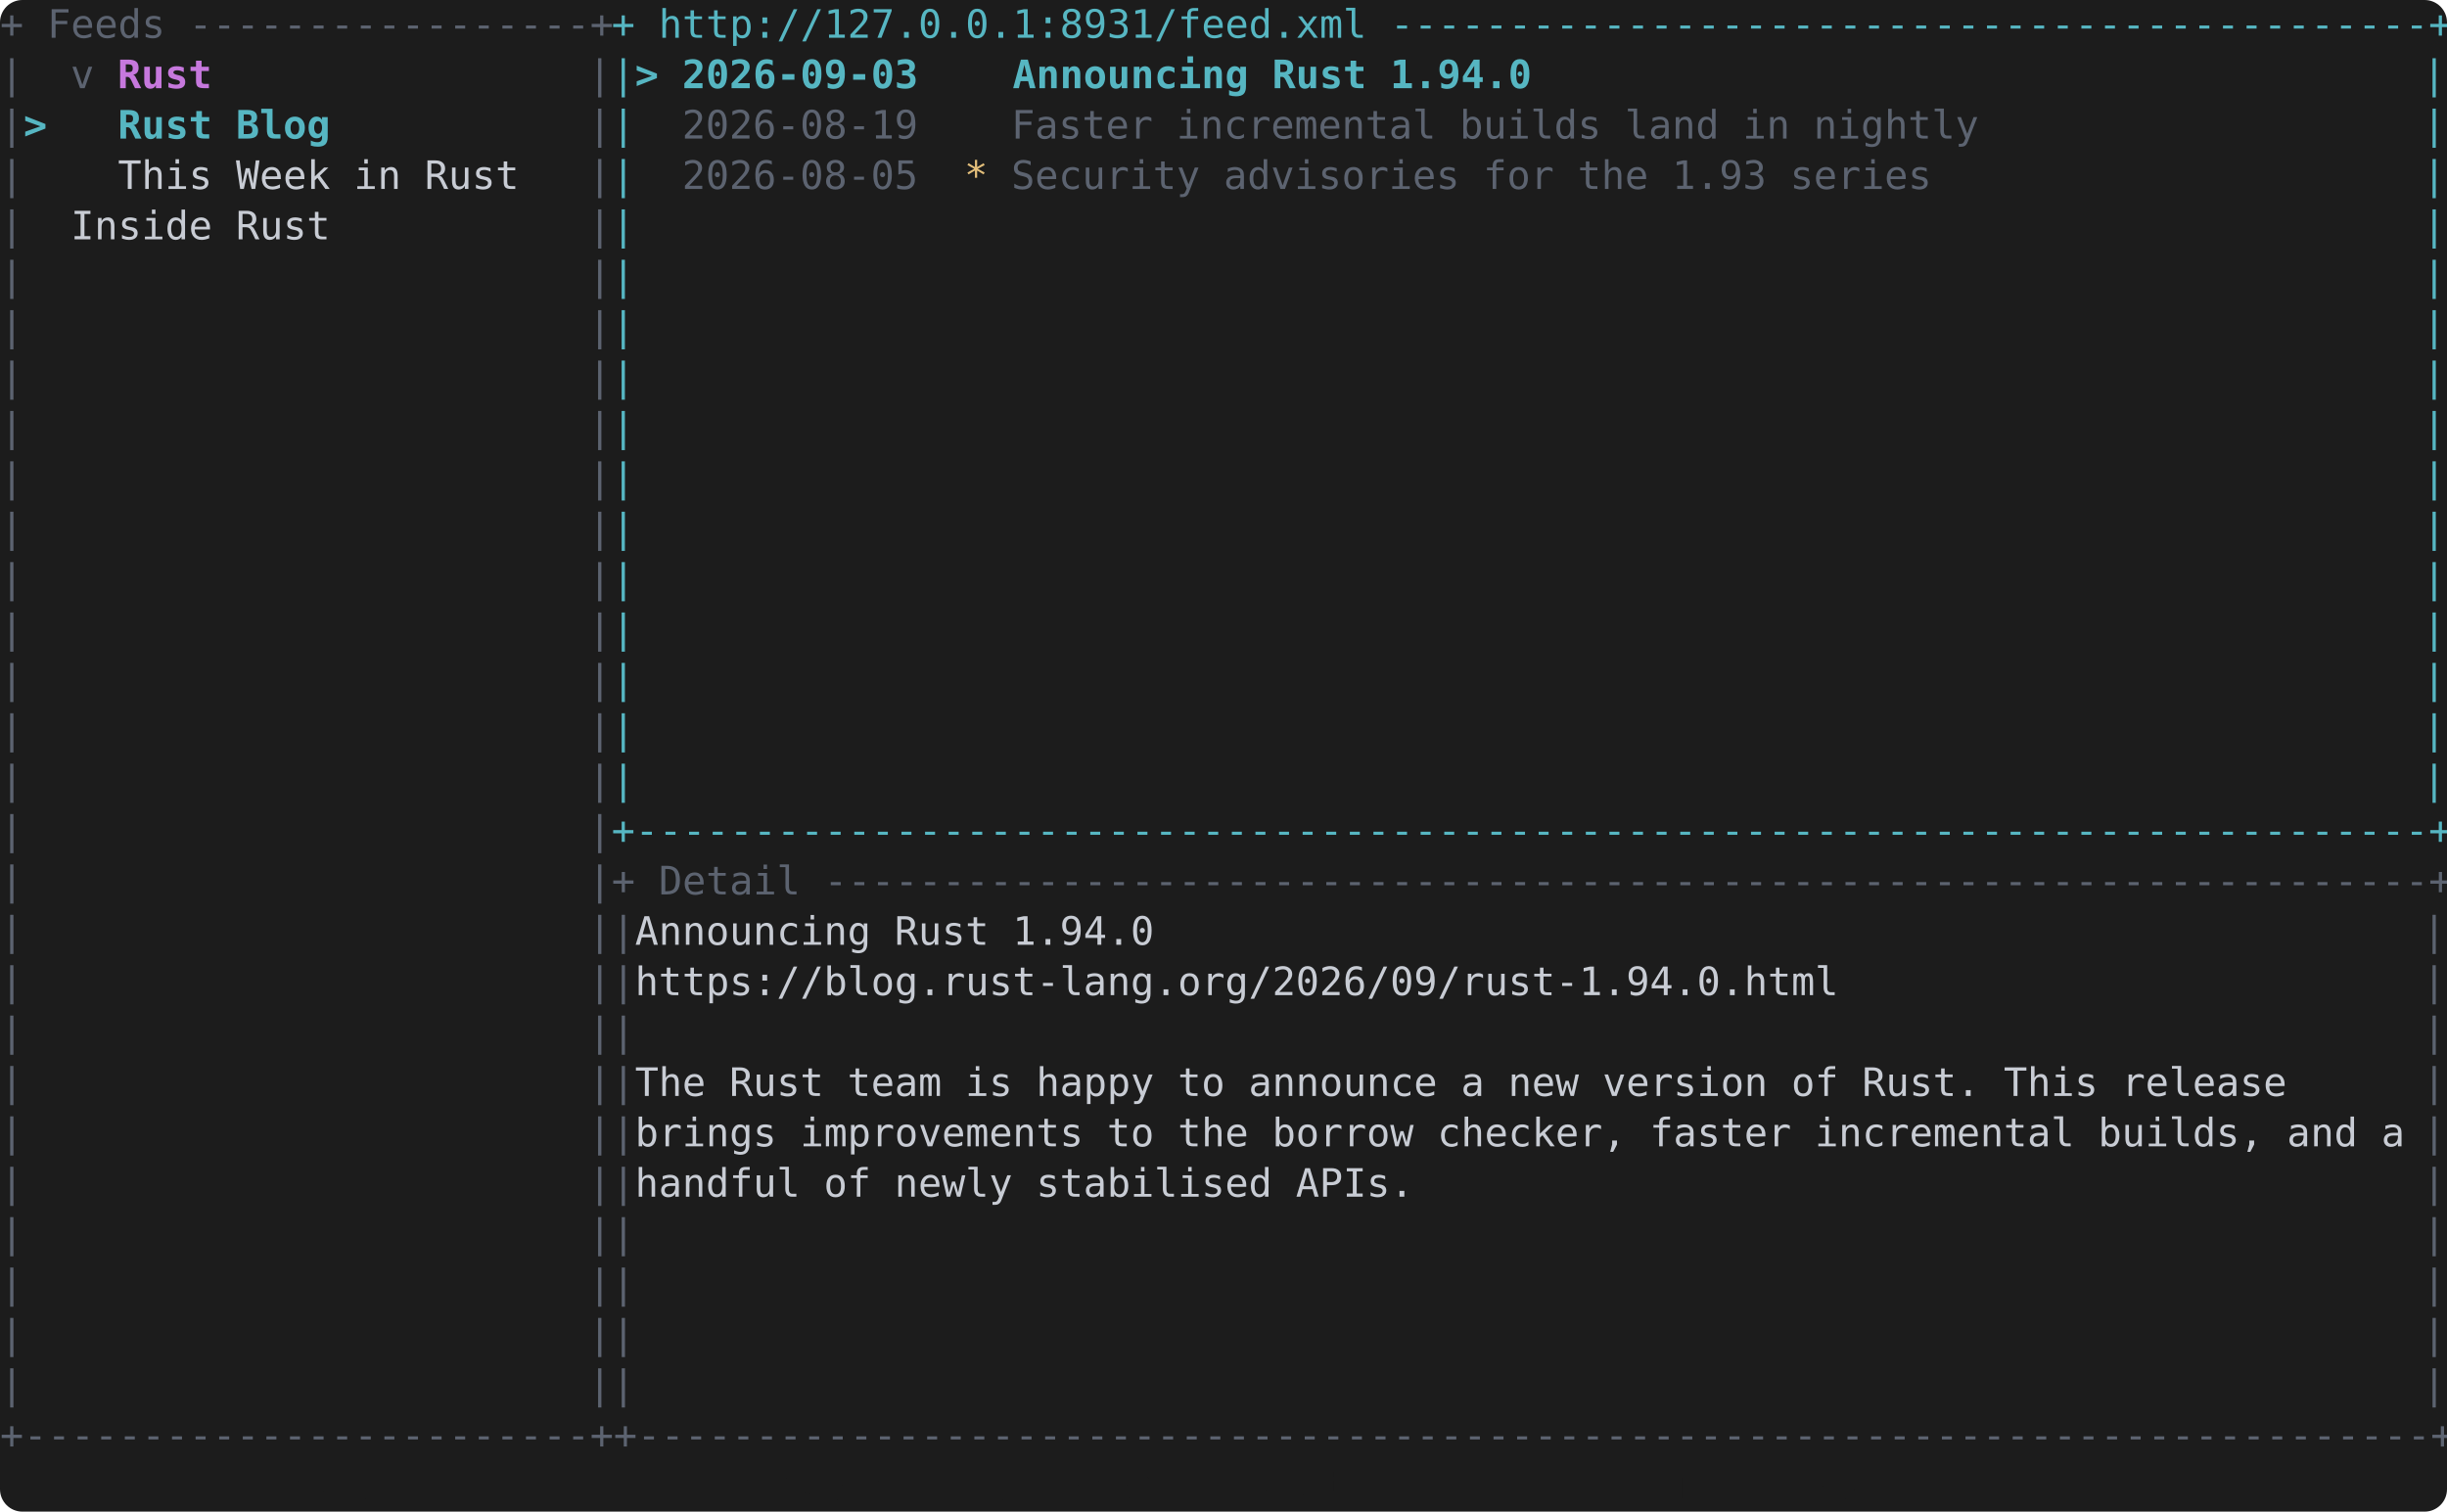
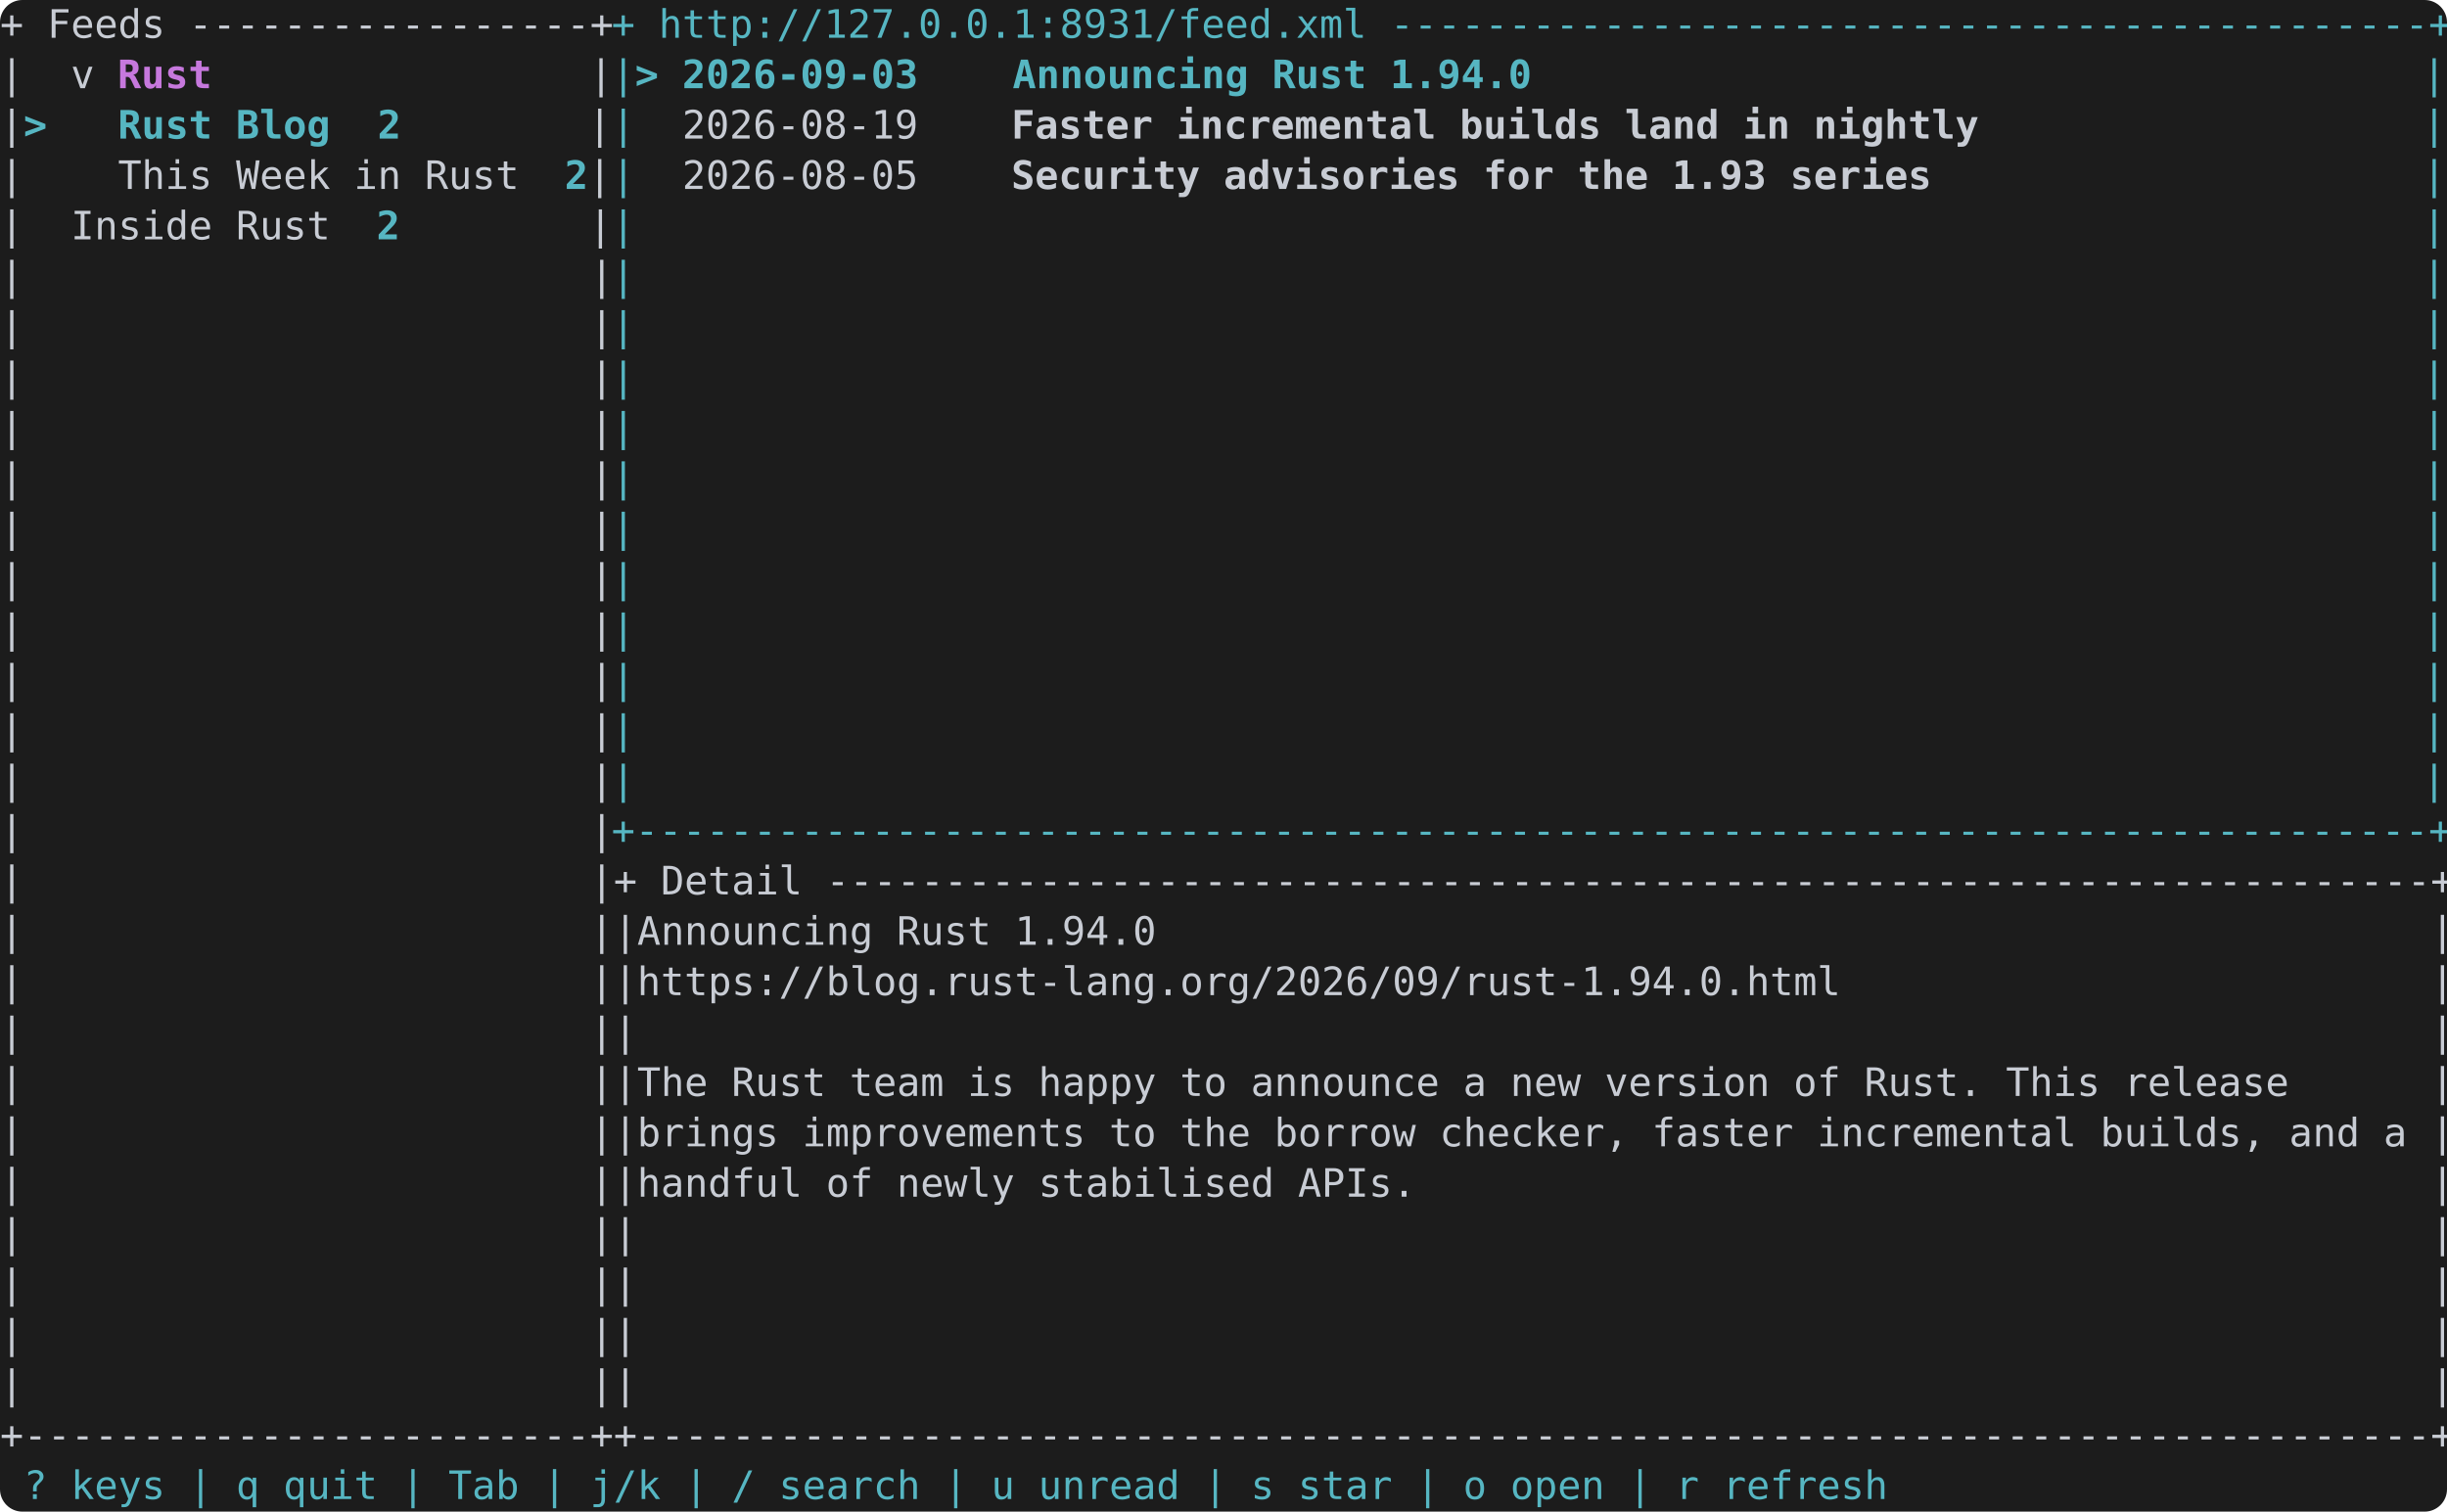
<svg xmlns="http://www.w3.org/2000/svg" viewBox="0 0 874 540" width="874" height="540" font-family="ui-monospace, SFMono-Regular, Menlo, Consolas, monospace" font-size="14">
  <rect width="100%" height="100%" rx="8" fill="#1c1c1c" />
-   <text x="0.0" y="13.5" fill="#5c6370" xml:space="preserve">+ Feeds -----------------+</text>
+   <text x="0.0" y="13.5" fill="#c8ccd4" xml:space="preserve">+ Feeds -----------------+</text>
  <text x="218.4" y="13.5" fill="#56b6c2" xml:space="preserve">+ http://127.0.0.1:8931/feed.xml --------------------------------------------+</text>
-   <text x="0.0" y="31.5" fill="#5c6370" xml:space="preserve">|</text>
-   <text x="25.2" y="31.5" fill="#5c6370" xml:space="preserve">v </text>
+   <text x="0.0" y="31.5" fill="#c8ccd4" xml:space="preserve">|  v </text>
  <text x="42.0" y="31.5" fill="#c678dd" font-weight="bold" xml:space="preserve">Rust</text>
-   <text x="210.0" y="31.5" fill="#5c6370" xml:space="preserve">|</text>
+   <text x="75.6" y="31.5" fill="#c8ccd4" xml:space="preserve">                |</text>
  <text x="218.4" y="31.5" fill="#56b6c2" xml:space="preserve">|</text>
  <text x="226.8" y="31.5" fill="#56b6c2" font-weight="bold" xml:space="preserve">&gt; 2026-09-03    Announcing Rust 1.94.0                                      </text>
  <text x="865.2" y="31.5" fill="#56b6c2" xml:space="preserve">|</text>
-   <text x="0.0" y="49.5" fill="#5c6370" xml:space="preserve">|</text>
-   <text x="8.4" y="49.5" fill="#56b6c2" font-weight="bold" xml:space="preserve">&gt;   Rust Blog           </text>
-   <text x="210.0" y="49.5" fill="#5c6370" xml:space="preserve">|</text>
+   <text x="0.0" y="49.5" fill="#c8ccd4" xml:space="preserve">|</text>
+   <text x="8.4" y="49.5" fill="#56b6c2" font-weight="bold" xml:space="preserve">&gt;   Rust Blog  2        </text>
+   <text x="210.0" y="49.5" fill="#c8ccd4" xml:space="preserve">|</text>
  <text x="218.4" y="49.5" fill="#56b6c2" xml:space="preserve">|</text>
-   <text x="243.6" y="49.5" fill="#5c6370" xml:space="preserve">2026-08-19</text>
-   <text x="361.2" y="49.5" fill="#5c6370" xml:space="preserve">Faster incremental builds land in nightly</text>
+   <text x="226.8" y="49.5" fill="#c8ccd4" xml:space="preserve">  2026-08-19    </text>
+   <text x="361.2" y="49.5" fill="#c8ccd4" font-weight="bold" xml:space="preserve">Faster incremental builds land in nightly</text>
  <text x="865.2" y="49.5" fill="#56b6c2" xml:space="preserve">|</text>
-   <text x="0.0" y="67.5" fill="#5c6370" xml:space="preserve">|</text>
-   <text x="8.4" y="67.5" fill="#c8ccd4" xml:space="preserve">    This Week in Rust   </text>
-   <text x="210.0" y="67.5" fill="#5c6370" xml:space="preserve">|</text>
+   <text x="0.0" y="67.5" fill="#c8ccd4" xml:space="preserve">|    This Week in Rust</text>
+   <text x="184.8" y="67.5" fill="#56b6c2" font-weight="bold" xml:space="preserve">  2</text>
+   <text x="210.0" y="67.5" fill="#c8ccd4" xml:space="preserve">|</text>
  <text x="218.4" y="67.5" fill="#56b6c2" xml:space="preserve">|</text>
-   <text x="243.6" y="67.5" fill="#5c6370" xml:space="preserve">2026-08-05</text>
-   <text x="344.4" y="67.5" fill="#e5c07b" xml:space="preserve">* </text>
-   <text x="361.2" y="67.5" fill="#5c6370" xml:space="preserve">Security advisories for the 1.93 series</text>
+   <text x="226.8" y="67.5" fill="#c8ccd4" xml:space="preserve">  2026-08-05    </text>
+   <text x="361.2" y="67.5" fill="#c8ccd4" font-weight="bold" xml:space="preserve">Security advisories for the 1.93 series</text>
  <text x="865.2" y="67.5" fill="#56b6c2" xml:space="preserve">|</text>
-   <text x="0.0" y="85.5" fill="#5c6370" xml:space="preserve">|</text>
-   <text x="8.4" y="85.5" fill="#c8ccd4" xml:space="preserve">  Inside Rust           </text>
-   <text x="210.0" y="85.5" fill="#5c6370" xml:space="preserve">|</text>
+   <text x="0.0" y="85.5" fill="#c8ccd4" xml:space="preserve">|  Inside Rust</text>
+   <text x="117.6" y="85.5" fill="#56b6c2" font-weight="bold" xml:space="preserve">  2</text>
+   <text x="142.8" y="85.5" fill="#c8ccd4" xml:space="preserve">        |</text>
  <text x="218.4" y="85.5" fill="#56b6c2" xml:space="preserve">|</text>
  <text x="865.2" y="85.5" fill="#56b6c2" xml:space="preserve">|</text>
-   <text x="0.0" y="103.5" fill="#5c6370" xml:space="preserve">|</text>
-   <text x="210.0" y="103.5" fill="#5c6370" xml:space="preserve">|</text>
+   <text x="0.0" y="103.5" fill="#c8ccd4" xml:space="preserve">|                        |</text>
  <text x="218.4" y="103.5" fill="#56b6c2" xml:space="preserve">|</text>
  <text x="865.2" y="103.5" fill="#56b6c2" xml:space="preserve">|</text>
-   <text x="0.0" y="121.5" fill="#5c6370" xml:space="preserve">|</text>
-   <text x="210.0" y="121.5" fill="#5c6370" xml:space="preserve">|</text>
+   <text x="0.0" y="121.5" fill="#c8ccd4" xml:space="preserve">|                        |</text>
  <text x="218.4" y="121.5" fill="#56b6c2" xml:space="preserve">|</text>
  <text x="865.2" y="121.5" fill="#56b6c2" xml:space="preserve">|</text>
-   <text x="0.0" y="139.5" fill="#5c6370" xml:space="preserve">|</text>
-   <text x="210.0" y="139.5" fill="#5c6370" xml:space="preserve">|</text>
+   <text x="0.0" y="139.5" fill="#c8ccd4" xml:space="preserve">|                        |</text>
  <text x="218.4" y="139.5" fill="#56b6c2" xml:space="preserve">|</text>
  <text x="865.2" y="139.5" fill="#56b6c2" xml:space="preserve">|</text>
-   <text x="0.0" y="157.5" fill="#5c6370" xml:space="preserve">|</text>
-   <text x="210.0" y="157.5" fill="#5c6370" xml:space="preserve">|</text>
+   <text x="0.0" y="157.5" fill="#c8ccd4" xml:space="preserve">|                        |</text>
  <text x="218.4" y="157.5" fill="#56b6c2" xml:space="preserve">|</text>
  <text x="865.2" y="157.5" fill="#56b6c2" xml:space="preserve">|</text>
-   <text x="0.0" y="175.5" fill="#5c6370" xml:space="preserve">|</text>
-   <text x="210.0" y="175.5" fill="#5c6370" xml:space="preserve">|</text>
+   <text x="0.0" y="175.5" fill="#c8ccd4" xml:space="preserve">|                        |</text>
  <text x="218.4" y="175.5" fill="#56b6c2" xml:space="preserve">|</text>
  <text x="865.2" y="175.5" fill="#56b6c2" xml:space="preserve">|</text>
-   <text x="0.0" y="193.5" fill="#5c6370" xml:space="preserve">|</text>
-   <text x="210.0" y="193.5" fill="#5c6370" xml:space="preserve">|</text>
+   <text x="0.0" y="193.5" fill="#c8ccd4" xml:space="preserve">|                        |</text>
  <text x="218.4" y="193.5" fill="#56b6c2" xml:space="preserve">|</text>
  <text x="865.2" y="193.5" fill="#56b6c2" xml:space="preserve">|</text>
-   <text x="0.0" y="211.5" fill="#5c6370" xml:space="preserve">|</text>
-   <text x="210.0" y="211.5" fill="#5c6370" xml:space="preserve">|</text>
+   <text x="0.0" y="211.5" fill="#c8ccd4" xml:space="preserve">|                        |</text>
  <text x="218.4" y="211.5" fill="#56b6c2" xml:space="preserve">|</text>
  <text x="865.2" y="211.5" fill="#56b6c2" xml:space="preserve">|</text>
-   <text x="0.0" y="229.5" fill="#5c6370" xml:space="preserve">|</text>
-   <text x="210.0" y="229.5" fill="#5c6370" xml:space="preserve">|</text>
+   <text x="0.0" y="229.5" fill="#c8ccd4" xml:space="preserve">|                        |</text>
  <text x="218.4" y="229.5" fill="#56b6c2" xml:space="preserve">|</text>
  <text x="865.2" y="229.5" fill="#56b6c2" xml:space="preserve">|</text>
-   <text x="0.0" y="247.5" fill="#5c6370" xml:space="preserve">|</text>
-   <text x="210.0" y="247.5" fill="#5c6370" xml:space="preserve">|</text>
+   <text x="0.0" y="247.5" fill="#c8ccd4" xml:space="preserve">|                        |</text>
  <text x="218.4" y="247.5" fill="#56b6c2" xml:space="preserve">|</text>
  <text x="865.2" y="247.5" fill="#56b6c2" xml:space="preserve">|</text>
-   <text x="0.0" y="265.5" fill="#5c6370" xml:space="preserve">|</text>
-   <text x="210.0" y="265.5" fill="#5c6370" xml:space="preserve">|</text>
+   <text x="0.0" y="265.5" fill="#c8ccd4" xml:space="preserve">|                        |</text>
  <text x="218.4" y="265.5" fill="#56b6c2" xml:space="preserve">|</text>
  <text x="865.2" y="265.5" fill="#56b6c2" xml:space="preserve">|</text>
-   <text x="0.0" y="283.5" fill="#5c6370" xml:space="preserve">|</text>
-   <text x="210.0" y="283.5" fill="#5c6370" xml:space="preserve">|</text>
+   <text x="0.0" y="283.5" fill="#c8ccd4" xml:space="preserve">|                        |</text>
  <text x="218.4" y="283.5" fill="#56b6c2" xml:space="preserve">|</text>
  <text x="865.2" y="283.5" fill="#56b6c2" xml:space="preserve">|</text>
-   <text x="0.0" y="301.5" fill="#5c6370" xml:space="preserve">|</text>
-   <text x="210.0" y="301.5" fill="#5c6370" xml:space="preserve">|</text>
+   <text x="0.0" y="301.5" fill="#c8ccd4" xml:space="preserve">|                        |</text>
  <text x="218.4" y="301.5" fill="#56b6c2" xml:space="preserve">+----------------------------------------------------------------------------+</text>
-   <text x="0.0" y="319.5" fill="#5c6370" xml:space="preserve">|</text>
-   <text x="210.0" y="319.5" fill="#5c6370" xml:space="preserve">|+ Detail --------------------------------------------------------------------+</text>
-   <text x="0.0" y="337.5" fill="#5c6370" xml:space="preserve">|</text>
-   <text x="210.0" y="337.5" fill="#5c6370" xml:space="preserve">||</text>
-   <text x="226.8" y="337.5" fill="#c8ccd4" xml:space="preserve">Announcing Rust 1.94.0                                                      </text>
-   <text x="865.2" y="337.5" fill="#5c6370" xml:space="preserve">|</text>
-   <text x="0.0" y="355.5" fill="#5c6370" xml:space="preserve">|</text>
-   <text x="210.0" y="355.5" fill="#5c6370" xml:space="preserve">||</text>
-   <text x="226.8" y="355.5" fill="#c8ccd4" xml:space="preserve">https://blog.rust-lang.org/2026/09/rust-1.94.0.html                         </text>
-   <text x="865.2" y="355.5" fill="#5c6370" xml:space="preserve">|</text>
-   <text x="0.0" y="373.5" fill="#5c6370" xml:space="preserve">|</text>
-   <text x="210.0" y="373.5" fill="#5c6370" xml:space="preserve">||</text>
-   <text x="865.2" y="373.5" fill="#5c6370" xml:space="preserve">|</text>
-   <text x="0.0" y="391.5" fill="#5c6370" xml:space="preserve">|</text>
-   <text x="210.0" y="391.5" fill="#5c6370" xml:space="preserve">||</text>
-   <text x="226.8" y="391.5" fill="#c8ccd4" xml:space="preserve">The Rust team is happy to announce a new version of Rust. This release      </text>
-   <text x="865.2" y="391.5" fill="#5c6370" xml:space="preserve">|</text>
-   <text x="0.0" y="409.5" fill="#5c6370" xml:space="preserve">|</text>
-   <text x="210.0" y="409.5" fill="#5c6370" xml:space="preserve">||</text>
-   <text x="226.8" y="409.5" fill="#c8ccd4" xml:space="preserve">brings improvements to the borrow checker, faster incremental builds, and a </text>
-   <text x="865.2" y="409.5" fill="#5c6370" xml:space="preserve">|</text>
-   <text x="0.0" y="427.5" fill="#5c6370" xml:space="preserve">|</text>
-   <text x="210.0" y="427.5" fill="#5c6370" xml:space="preserve">||</text>
-   <text x="226.8" y="427.5" fill="#c8ccd4" xml:space="preserve">handful of newly stabilised APIs.                                           </text>
-   <text x="865.2" y="427.5" fill="#5c6370" xml:space="preserve">|</text>
-   <text x="0.0" y="445.5" fill="#5c6370" xml:space="preserve">|</text>
-   <text x="210.0" y="445.5" fill="#5c6370" xml:space="preserve">||</text>
-   <text x="865.2" y="445.5" fill="#5c6370" xml:space="preserve">|</text>
-   <text x="0.0" y="463.5" fill="#5c6370" xml:space="preserve">|</text>
-   <text x="210.0" y="463.5" fill="#5c6370" xml:space="preserve">||</text>
-   <text x="865.2" y="463.5" fill="#5c6370" xml:space="preserve">|</text>
-   <text x="0.0" y="481.5" fill="#5c6370" xml:space="preserve">|</text>
-   <text x="210.0" y="481.5" fill="#5c6370" xml:space="preserve">||</text>
-   <text x="865.2" y="481.5" fill="#5c6370" xml:space="preserve">|</text>
-   <text x="0.0" y="499.5" fill="#5c6370" xml:space="preserve">|</text>
-   <text x="210.0" y="499.5" fill="#5c6370" xml:space="preserve">||</text>
-   <text x="865.2" y="499.5" fill="#5c6370" xml:space="preserve">|</text>
-   <text x="0.0" y="517.5" fill="#5c6370" xml:space="preserve">+------------------------++----------------------------------------------------------------------------+</text>
-   <text x="0.0" y="535.5" fill="#1c1c1c" xml:space="preserve"> ? keys | q quit | Tab | j/k | / search | u unread | s star | o open | r refresh                        </text>
+   <text x="0.0" y="319.5" fill="#c8ccd4" xml:space="preserve">|                        |+ Detail --------------------------------------------------------------------+</text>
+   <text x="0.0" y="337.5" fill="#c8ccd4" xml:space="preserve">|                        ||Announcing Rust 1.94.0                                                      |</text>
+   <text x="0.0" y="355.5" fill="#c8ccd4" xml:space="preserve">|                        ||https://blog.rust-lang.org/2026/09/rust-1.94.0.html                         |</text>
+   <text x="0.0" y="373.5" fill="#c8ccd4" xml:space="preserve">|                        ||                                                                            |</text>
+   <text x="0.0" y="391.5" fill="#c8ccd4" xml:space="preserve">|                        ||The Rust team is happy to announce a new version of Rust. This release      |</text>
+   <text x="0.0" y="409.5" fill="#c8ccd4" xml:space="preserve">|                        ||brings improvements to the borrow checker, faster incremental builds, and a |</text>
+   <text x="0.0" y="427.5" fill="#c8ccd4" xml:space="preserve">|                        ||handful of newly stabilised APIs.                                           |</text>
+   <text x="0.0" y="445.5" fill="#c8ccd4" xml:space="preserve">|                        ||                                                                            |</text>
+   <text x="0.0" y="463.5" fill="#c8ccd4" xml:space="preserve">|                        ||                                                                            |</text>
+   <text x="0.0" y="481.5" fill="#c8ccd4" xml:space="preserve">|                        ||                                                                            |</text>
+   <text x="0.0" y="499.5" fill="#c8ccd4" xml:space="preserve">|                        ||                                                                            |</text>
+   <text x="0.0" y="517.5" fill="#c8ccd4" xml:space="preserve">+------------------------++----------------------------------------------------------------------------+</text>
+   <text x="0.0" y="535.5" fill="#56b6c2" xml:space="preserve"> ? keys | q quit | Tab | j/k | / search | u unread | s star | o open | r refresh                        </text>
</svg>
